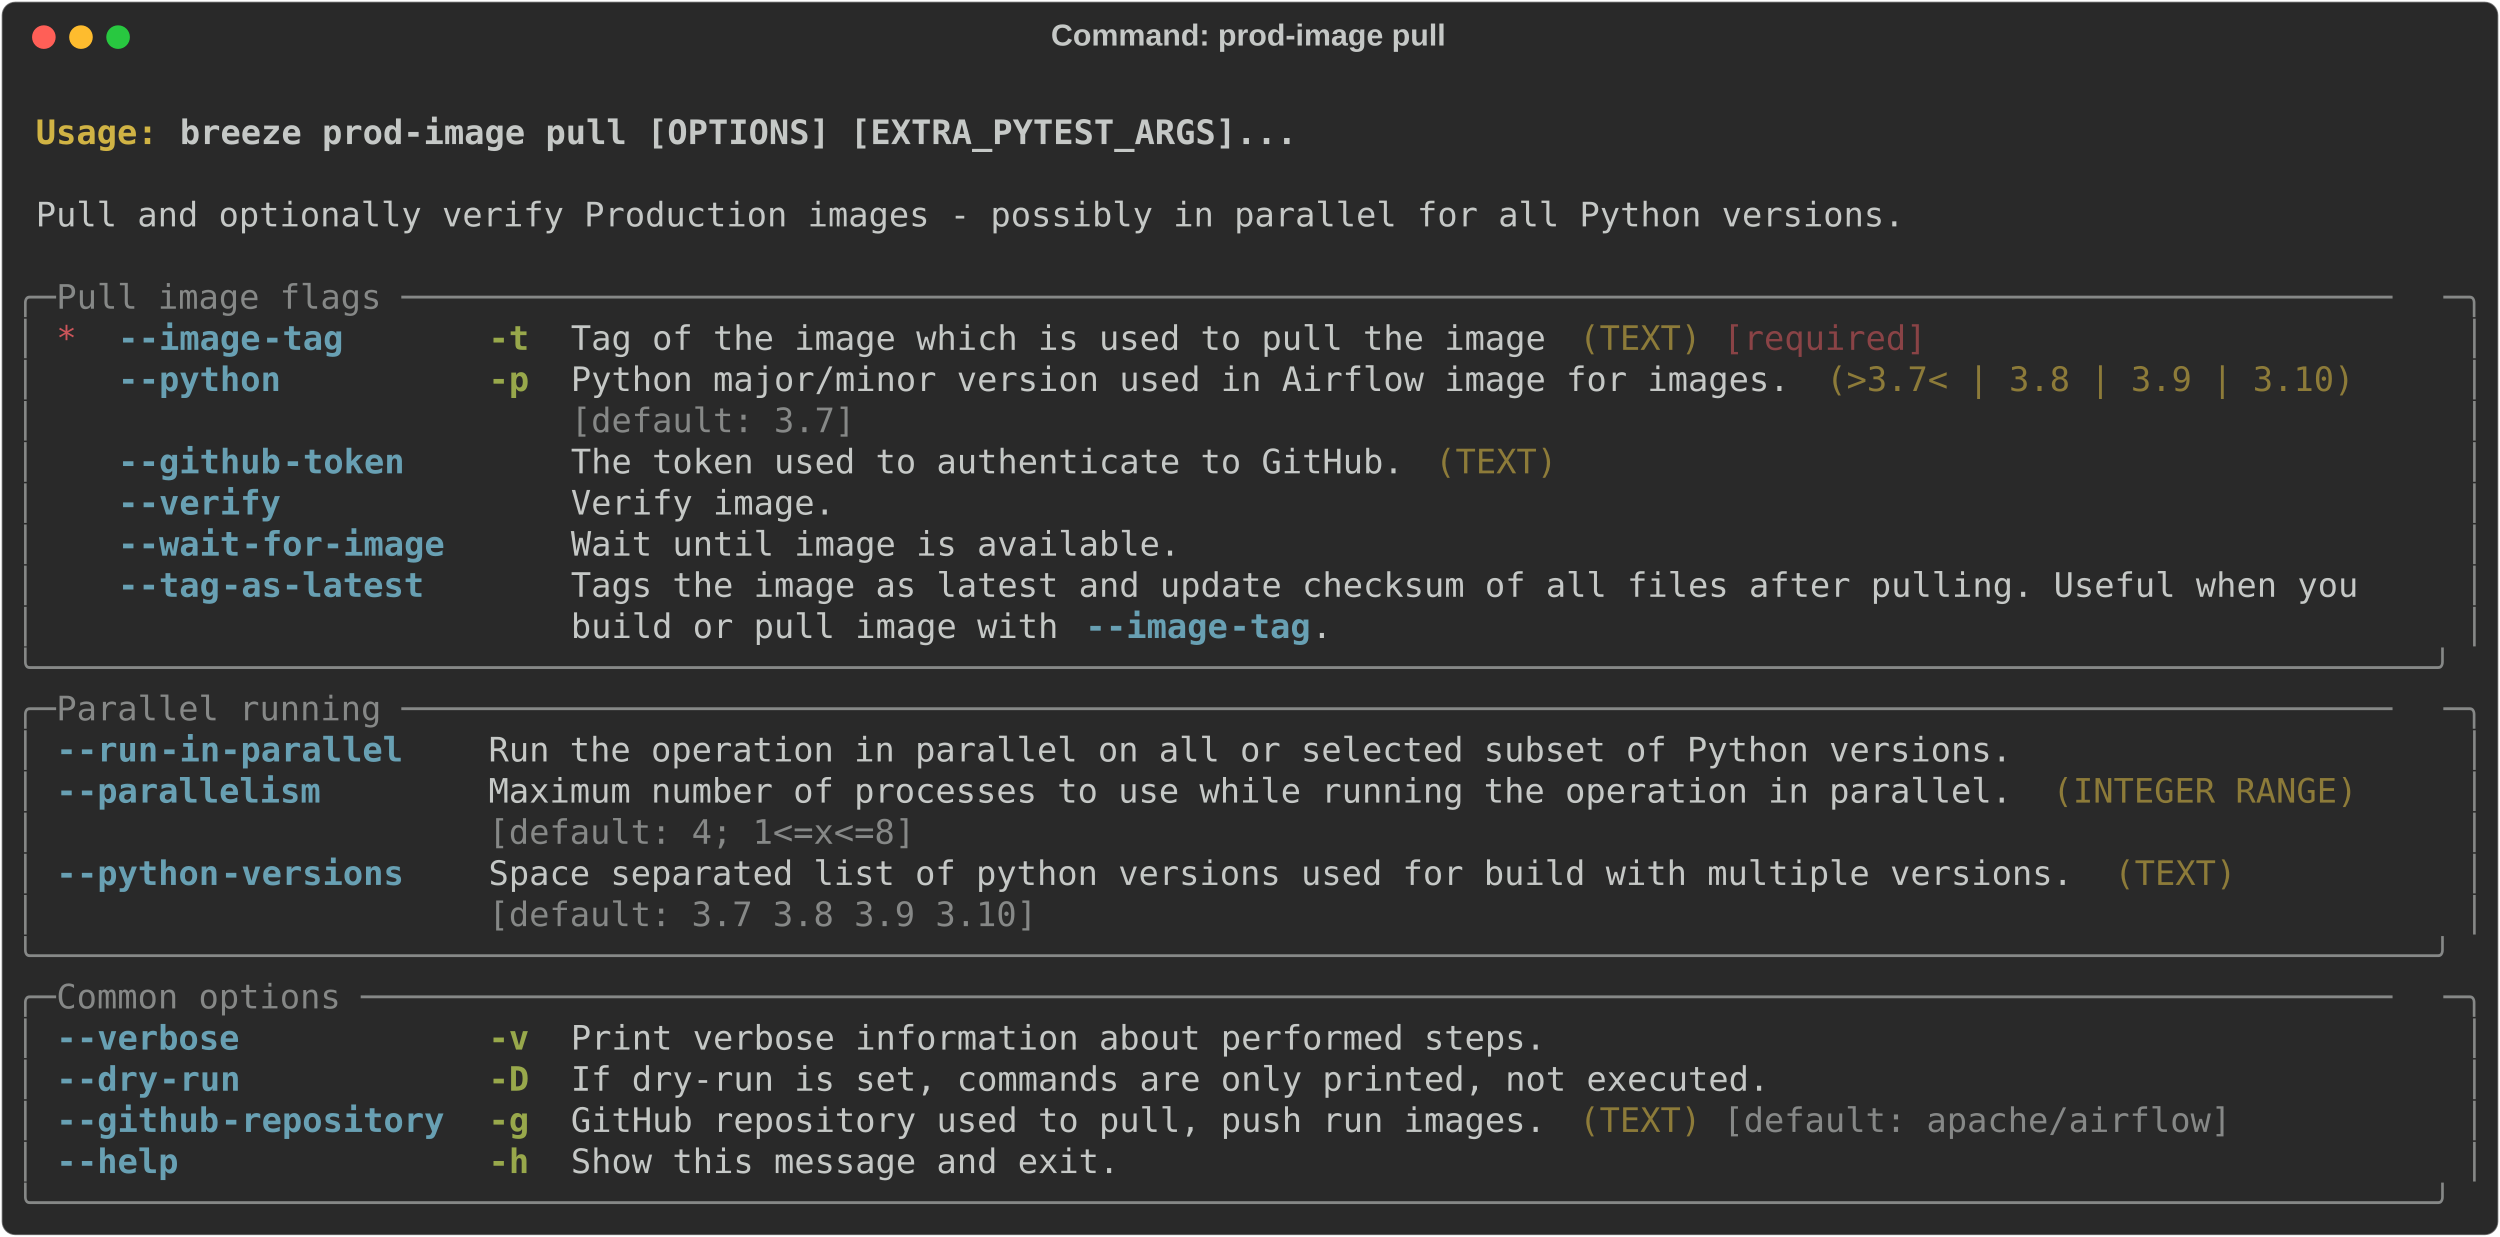
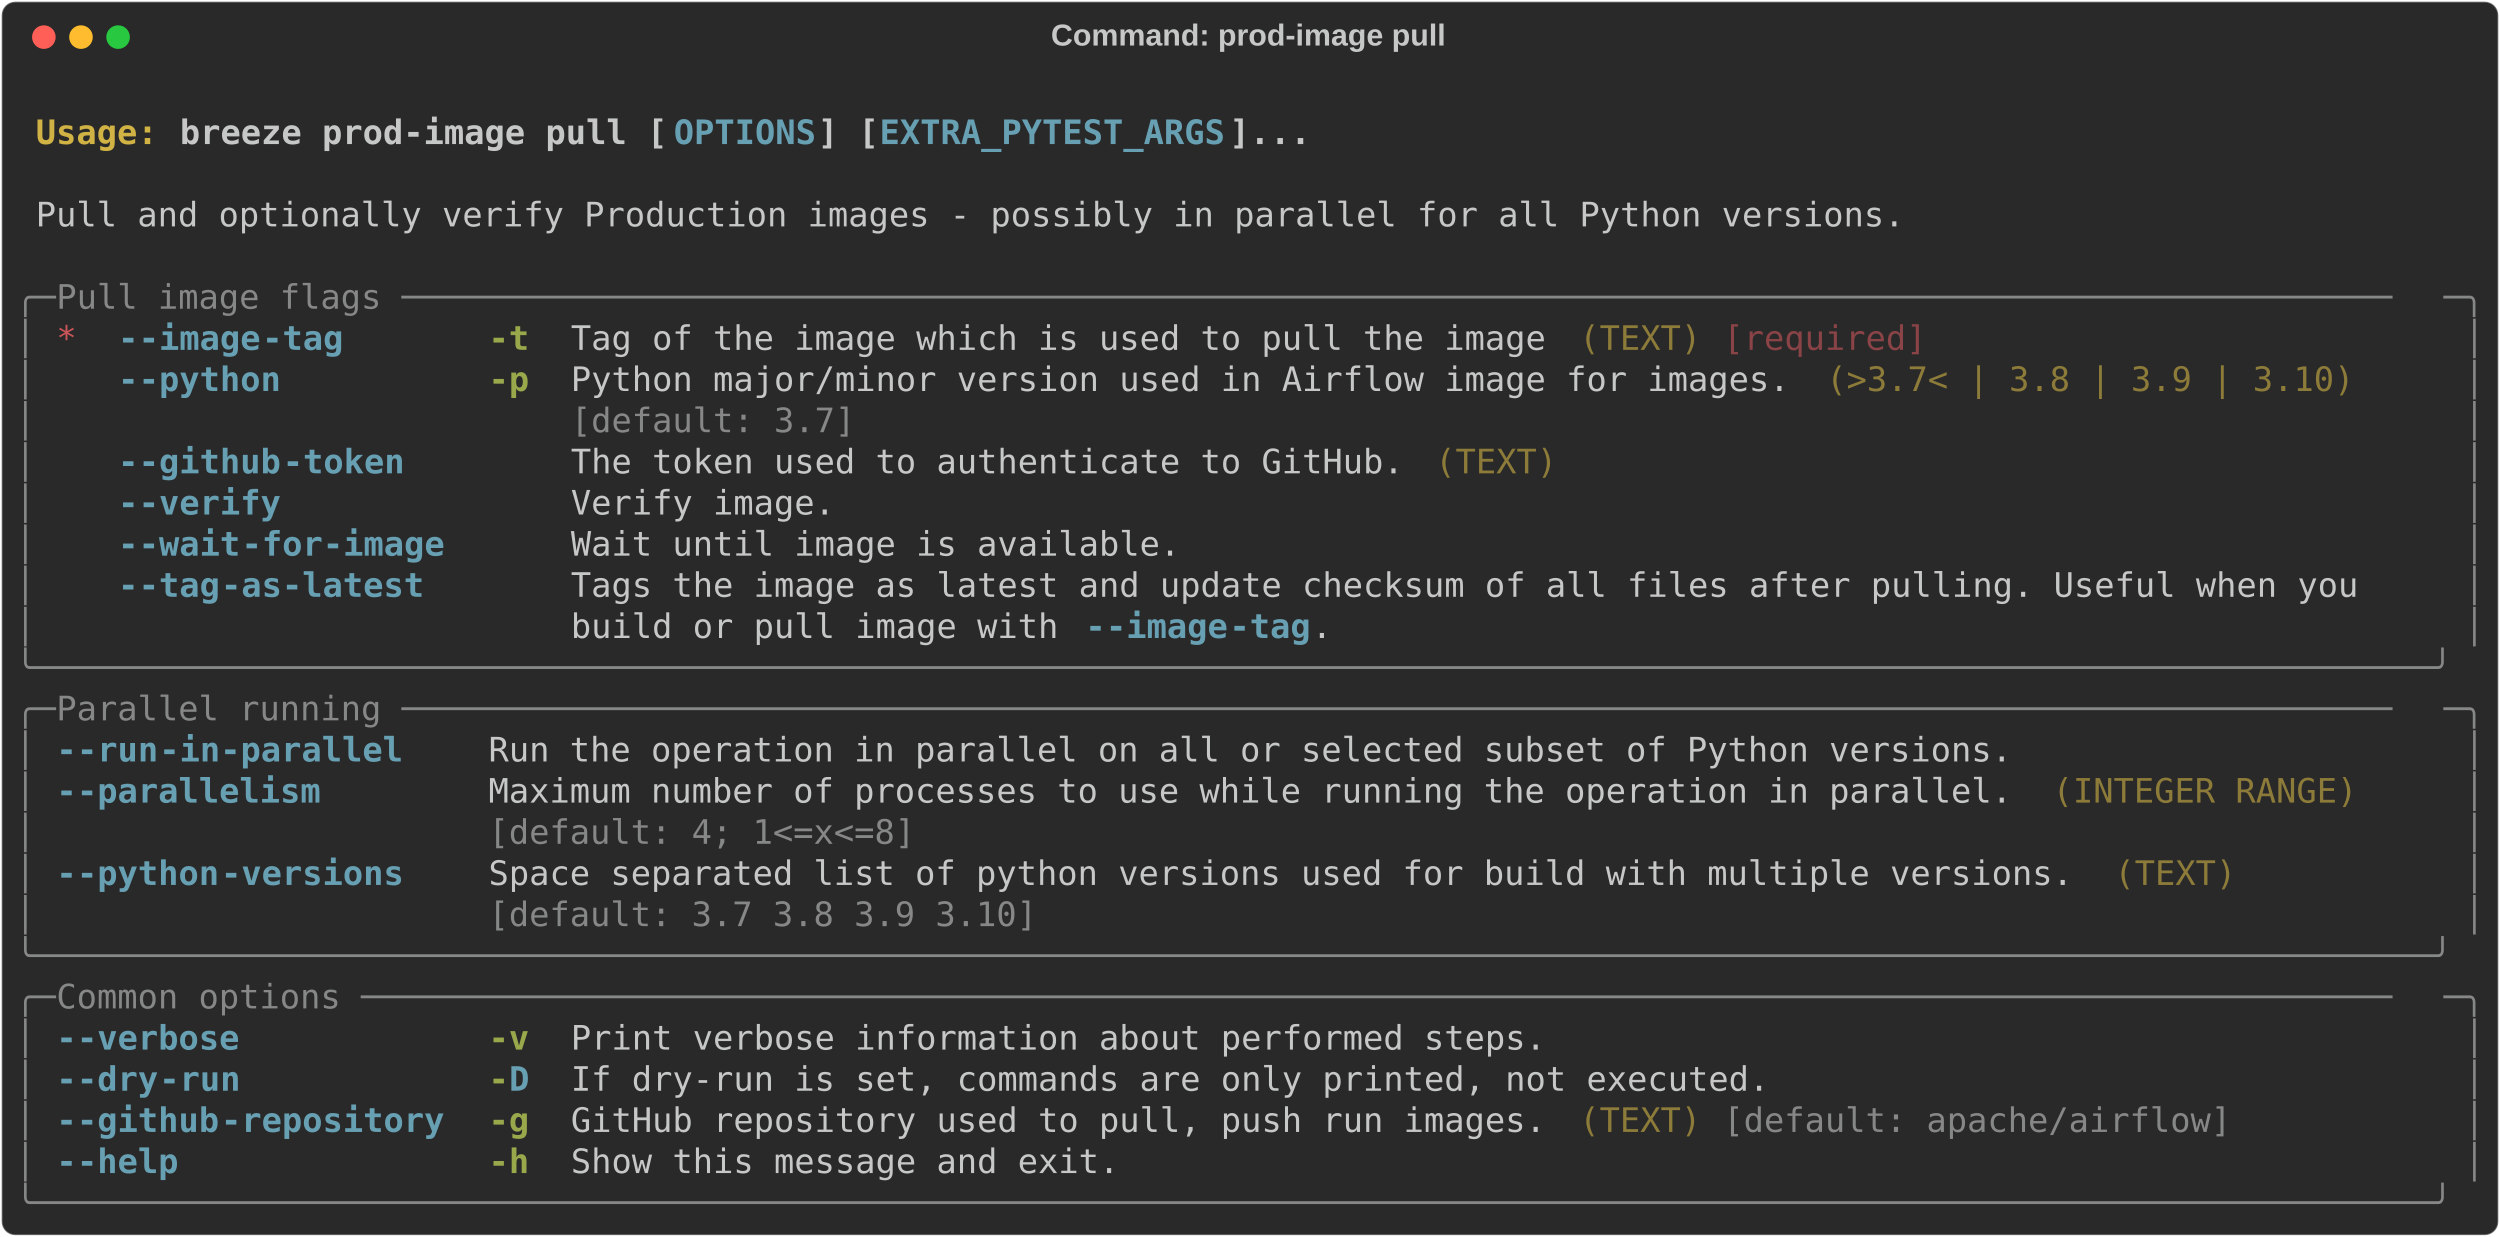
<svg xmlns="http://www.w3.org/2000/svg" class="rich-terminal" viewBox="0 0 1482 733.2">
  <style>

    @font-face {
        font-family: "Fira Code";
        src: local("FiraCode-Regular"),
                url("https://cdnjs.cloudflare.com/ajax/libs/firacode/6.2.0/woff2/FiraCode-Regular.woff2") format("woff2"),
                url("https://cdnjs.cloudflare.com/ajax/libs/firacode/6.2.0/woff/FiraCode-Regular.woff") format("woff");
        font-style: normal;
        font-weight: 400;
    }
    @font-face {
        font-family: "Fira Code";
        src: local("FiraCode-Bold"),
                url("https://cdnjs.cloudflare.com/ajax/libs/firacode/6.2.0/woff2/FiraCode-Bold.woff2") format("woff2"),
                url("https://cdnjs.cloudflare.com/ajax/libs/firacode/6.2.0/woff/FiraCode-Bold.woff") format("woff");
        font-style: bold;
        font-weight: 700;
    }

    .terminal-611900974-matrix {
        font-family: Fira Code, monospace;
        font-size: 20px;
        line-height: 24.4px;
        font-variant-east-asian: full-width;
    }

    .terminal-611900974-title {
        font-size: 18px;
        font-weight: bold;
        font-family: arial;
    }

    .terminal-611900974-r1 { fill: #c5c8c6;font-weight: bold }
.terminal-611900974-r2 { fill: #c5c8c6 }
.terminal-611900974-r3 { fill: #d0b344;font-weight: bold }
- .terminal-611900974-r4 { fill: #868887 }
- .terminal-611900974-r5 { fill: #cc555a }
- .terminal-611900974-r6 { fill: #68a0b3;font-weight: bold }
+ .terminal-611900974-r4 { fill: #68a0b3;font-weight: bold }
+ .terminal-611900974-r5 { fill: #868887 }
+ .terminal-611900974-r6 { fill: #cc555a }
.terminal-611900974-r7 { fill: #98a84b;font-weight: bold }
.terminal-611900974-r8 { fill: #8d7b39 }
.terminal-611900974-r9 { fill: #8a4346 }
    </style>
  <defs>
    <clipPath id="terminal-611900974-clip-terminal">
      <rect x="0" y="0" width="1463.0" height="682.2" />
    </clipPath>
    <clipPath id="terminal-611900974-line-0">
      <rect x="0" y="1.5" width="1464" height="24.65" />
    </clipPath>
    <clipPath id="terminal-611900974-line-1">
      <rect x="0" y="25.9" width="1464" height="24.65" />
    </clipPath>
    <clipPath id="terminal-611900974-line-2">
      <rect x="0" y="50.3" width="1464" height="24.65" />
    </clipPath>
    <clipPath id="terminal-611900974-line-3">
      <rect x="0" y="74.7" width="1464" height="24.65" />
    </clipPath>
    <clipPath id="terminal-611900974-line-4">
      <rect x="0" y="99.1" width="1464" height="24.65" />
    </clipPath>
    <clipPath id="terminal-611900974-line-5">
      <rect x="0" y="123.5" width="1464" height="24.65" />
    </clipPath>
    <clipPath id="terminal-611900974-line-6">
      <rect x="0" y="147.9" width="1464" height="24.65" />
    </clipPath>
    <clipPath id="terminal-611900974-line-7">
      <rect x="0" y="172.3" width="1464" height="24.65" />
    </clipPath>
    <clipPath id="terminal-611900974-line-8">
      <rect x="0" y="196.7" width="1464" height="24.65" />
    </clipPath>
    <clipPath id="terminal-611900974-line-9">
      <rect x="0" y="221.1" width="1464" height="24.65" />
    </clipPath>
    <clipPath id="terminal-611900974-line-10">
      <rect x="0" y="245.5" width="1464" height="24.65" />
    </clipPath>
    <clipPath id="terminal-611900974-line-11">
      <rect x="0" y="269.9" width="1464" height="24.65" />
    </clipPath>
    <clipPath id="terminal-611900974-line-12">
      <rect x="0" y="294.3" width="1464" height="24.65" />
    </clipPath>
    <clipPath id="terminal-611900974-line-13">
      <rect x="0" y="318.7" width="1464" height="24.65" />
    </clipPath>
    <clipPath id="terminal-611900974-line-14">
      <rect x="0" y="343.1" width="1464" height="24.65" />
    </clipPath>
    <clipPath id="terminal-611900974-line-15">
      <rect x="0" y="367.5" width="1464" height="24.65" />
    </clipPath>
    <clipPath id="terminal-611900974-line-16">
      <rect x="0" y="391.9" width="1464" height="24.65" />
    </clipPath>
    <clipPath id="terminal-611900974-line-17">
      <rect x="0" y="416.3" width="1464" height="24.65" />
    </clipPath>
    <clipPath id="terminal-611900974-line-18">
      <rect x="0" y="440.7" width="1464" height="24.65" />
    </clipPath>
    <clipPath id="terminal-611900974-line-19">
      <rect x="0" y="465.1" width="1464" height="24.65" />
    </clipPath>
    <clipPath id="terminal-611900974-line-20">
      <rect x="0" y="489.5" width="1464" height="24.65" />
    </clipPath>
    <clipPath id="terminal-611900974-line-21">
      <rect x="0" y="513.9" width="1464" height="24.65" />
    </clipPath>
    <clipPath id="terminal-611900974-line-22">
      <rect x="0" y="538.3" width="1464" height="24.65" />
    </clipPath>
    <clipPath id="terminal-611900974-line-23">
      <rect x="0" y="562.7" width="1464" height="24.65" />
    </clipPath>
    <clipPath id="terminal-611900974-line-24">
      <rect x="0" y="587.1" width="1464" height="24.65" />
    </clipPath>
    <clipPath id="terminal-611900974-line-25">
      <rect x="0" y="611.5" width="1464" height="24.65" />
    </clipPath>
    <clipPath id="terminal-611900974-line-26">
      <rect x="0" y="635.9" width="1464" height="24.65" />
    </clipPath>
  </defs>
  <rect fill="#292929" stroke="rgba(255,255,255,0.35)" stroke-width="1" x="1" y="1" width="1480" height="731.2" rx="8" />
  <text class="terminal-611900974-title" fill="#c5c8c6" text-anchor="middle" x="740" y="27">Command: prod-image pull</text>
  <g transform="translate(26,22)">
    <circle cx="0" cy="0" r="7" fill="#ff5f57" />
    <circle cx="22" cy="0" r="7" fill="#febc2e" />
    <circle cx="44" cy="0" r="7" fill="#28c840" />
  </g>
  <g transform="translate(9, 41)" clip-path="url(#terminal-611900974-clip-terminal)">
    <g class="terminal-611900974-matrix">
      <text class="terminal-611900974-r2" x="1464" y="20" textLength="12.2" clip-path="url(#terminal-611900974-line-0)">
</text>
      <text class="terminal-611900974-r3" x="12.2" y="44.4" textLength="85.4" clip-path="url(#terminal-611900974-line-1)">Usage: </text>
-       <text class="terminal-611900974-r1" x="97.6" y="44.4" textLength="671" clip-path="url(#terminal-611900974-line-1)">breeze prod-image pull [OPTIONS] [EXTRA_PYTEST_ARGS]...</text>
+       <text class="terminal-611900974-r1" x="97.6" y="44.4" textLength="292.8" clip-path="url(#terminal-611900974-line-1)">breeze prod-image pull [</text>
+       <text class="terminal-611900974-r4" x="390.4" y="44.4" textLength="85.4" clip-path="url(#terminal-611900974-line-1)">OPTIONS</text>
+       <text class="terminal-611900974-r1" x="475.8" y="44.4" textLength="36.6" clip-path="url(#terminal-611900974-line-1)">] [</text>
+       <text class="terminal-611900974-r4" x="512.4" y="44.4" textLength="207.4" clip-path="url(#terminal-611900974-line-1)">EXTRA_PYTEST_ARGS</text>
+       <text class="terminal-611900974-r1" x="719.8" y="44.4" textLength="48.8" clip-path="url(#terminal-611900974-line-1)">]...</text>
      <text class="terminal-611900974-r2" x="1464" y="44.4" textLength="12.2" clip-path="url(#terminal-611900974-line-1)">
</text>
      <text class="terminal-611900974-r2" x="1464" y="68.8" textLength="12.2" clip-path="url(#terminal-611900974-line-2)">
</text>
      <text class="terminal-611900974-r2" x="12.2" y="93.2" textLength="1122.4" clip-path="url(#terminal-611900974-line-3)">Pull and optionally verify Production images - possibly in parallel for all Python versions.</text>
      <text class="terminal-611900974-r2" x="1464" y="93.2" textLength="12.2" clip-path="url(#terminal-611900974-line-3)">
</text>
      <text class="terminal-611900974-r2" x="1464" y="117.6" textLength="12.2" clip-path="url(#terminal-611900974-line-4)">
</text>
-       <text class="terminal-611900974-r4" x="0" y="142" textLength="24.4" clip-path="url(#terminal-611900974-line-5)">╭─</text>
-       <text class="terminal-611900974-r4" x="24.4" y="142" textLength="1415.2" clip-path="url(#terminal-611900974-line-5)"> Pull image flags ──────────────────────────────────────────────────────────────────────────────────────────────────</text>
-       <text class="terminal-611900974-r4" x="1439.6" y="142" textLength="24.4" clip-path="url(#terminal-611900974-line-5)">─╮</text>
+       <text class="terminal-611900974-r5" x="0" y="142" textLength="24.4" clip-path="url(#terminal-611900974-line-5)">╭─</text>
+       <text class="terminal-611900974-r5" x="24.4" y="142" textLength="1415.2" clip-path="url(#terminal-611900974-line-5)"> Pull image flags ──────────────────────────────────────────────────────────────────────────────────────────────────</text>
+       <text class="terminal-611900974-r5" x="1439.6" y="142" textLength="24.4" clip-path="url(#terminal-611900974-line-5)">─╮</text>
      <text class="terminal-611900974-r2" x="1464" y="142" textLength="12.2" clip-path="url(#terminal-611900974-line-5)">
</text>
-       <text class="terminal-611900974-r4" x="0" y="166.4" textLength="12.2" clip-path="url(#terminal-611900974-line-6)">│</text>
-       <text class="terminal-611900974-r5" x="24.4" y="166.4" textLength="12.2" clip-path="url(#terminal-611900974-line-6)">*</text>
-       <text class="terminal-611900974-r6" x="61" y="166.4" textLength="12.2" clip-path="url(#terminal-611900974-line-6)">-</text>
-       <text class="terminal-611900974-r6" x="73.2" y="166.4" textLength="73.2" clip-path="url(#terminal-611900974-line-6)">-image</text>
-       <text class="terminal-611900974-r6" x="146.4" y="166.4" textLength="48.8" clip-path="url(#terminal-611900974-line-6)">-tag</text>
+       <text class="terminal-611900974-r5" x="0" y="166.4" textLength="12.2" clip-path="url(#terminal-611900974-line-6)">│</text>
+       <text class="terminal-611900974-r6" x="24.4" y="166.4" textLength="12.2" clip-path="url(#terminal-611900974-line-6)">*</text>
+       <text class="terminal-611900974-r4" x="61" y="166.4" textLength="12.2" clip-path="url(#terminal-611900974-line-6)">-</text>
+       <text class="terminal-611900974-r4" x="73.2" y="166.4" textLength="73.2" clip-path="url(#terminal-611900974-line-6)">-image</text>
+       <text class="terminal-611900974-r4" x="146.4" y="166.4" textLength="48.8" clip-path="url(#terminal-611900974-line-6)">-tag</text>
      <text class="terminal-611900974-r7" x="280.6" y="166.4" textLength="24.4" clip-path="url(#terminal-611900974-line-6)">-t</text>
      <text class="terminal-611900974-r2" x="329.4" y="166.4" textLength="585.6" clip-path="url(#terminal-611900974-line-6)">Tag of the image which is used to pull the image</text>
      <text class="terminal-611900974-r8" x="927.2" y="166.4" textLength="73.2" clip-path="url(#terminal-611900974-line-6)">(TEXT)</text>
      <text class="terminal-611900974-r9" x="1012.6" y="166.4" textLength="122" clip-path="url(#terminal-611900974-line-6)">[required]</text>
-       <text class="terminal-611900974-r4" x="1451.8" y="166.4" textLength="12.2" clip-path="url(#terminal-611900974-line-6)">│</text>
+       <text class="terminal-611900974-r5" x="1451.8" y="166.4" textLength="12.2" clip-path="url(#terminal-611900974-line-6)">│</text>
      <text class="terminal-611900974-r2" x="1464" y="166.4" textLength="12.2" clip-path="url(#terminal-611900974-line-6)">
</text>
-       <text class="terminal-611900974-r4" x="0" y="190.8" textLength="12.2" clip-path="url(#terminal-611900974-line-7)">│</text>
-       <text class="terminal-611900974-r6" x="61" y="190.8" textLength="12.2" clip-path="url(#terminal-611900974-line-7)">-</text>
-       <text class="terminal-611900974-r6" x="73.2" y="190.8" textLength="85.4" clip-path="url(#terminal-611900974-line-7)">-python</text>
+       <text class="terminal-611900974-r5" x="0" y="190.8" textLength="12.2" clip-path="url(#terminal-611900974-line-7)">│</text>
+       <text class="terminal-611900974-r4" x="61" y="190.8" textLength="12.2" clip-path="url(#terminal-611900974-line-7)">-</text>
+       <text class="terminal-611900974-r4" x="73.2" y="190.8" textLength="85.4" clip-path="url(#terminal-611900974-line-7)">-python</text>
      <text class="terminal-611900974-r7" x="280.6" y="190.8" textLength="24.4" clip-path="url(#terminal-611900974-line-7)">-p</text>
      <text class="terminal-611900974-r2" x="329.4" y="190.8" textLength="732" clip-path="url(#terminal-611900974-line-7)">Python major/minor version used in Airflow image for images.</text>
      <text class="terminal-611900974-r8" x="1073.6" y="190.8" textLength="317.2" clip-path="url(#terminal-611900974-line-7)">(&gt;3.7&lt; | 3.8 | 3.9 | 3.10)</text>
-       <text class="terminal-611900974-r4" x="1451.8" y="190.8" textLength="12.2" clip-path="url(#terminal-611900974-line-7)">│</text>
+       <text class="terminal-611900974-r5" x="1451.8" y="190.8" textLength="12.2" clip-path="url(#terminal-611900974-line-7)">│</text>
      <text class="terminal-611900974-r2" x="1464" y="190.8" textLength="12.2" clip-path="url(#terminal-611900974-line-7)">
</text>
-       <text class="terminal-611900974-r4" x="0" y="215.2" textLength="12.2" clip-path="url(#terminal-611900974-line-8)">│</text>
-       <text class="terminal-611900974-r4" x="329.4" y="215.2" textLength="732" clip-path="url(#terminal-611900974-line-8)">[default: 3.7]                                              </text>
-       <text class="terminal-611900974-r4" x="1451.8" y="215.2" textLength="12.2" clip-path="url(#terminal-611900974-line-8)">│</text>
+       <text class="terminal-611900974-r5" x="0" y="215.2" textLength="12.2" clip-path="url(#terminal-611900974-line-8)">│</text>
+       <text class="terminal-611900974-r5" x="329.4" y="215.2" textLength="732" clip-path="url(#terminal-611900974-line-8)">[default: 3.7]                                              </text>
+       <text class="terminal-611900974-r5" x="1451.8" y="215.2" textLength="12.2" clip-path="url(#terminal-611900974-line-8)">│</text>
      <text class="terminal-611900974-r2" x="1464" y="215.2" textLength="12.2" clip-path="url(#terminal-611900974-line-8)">
</text>
-       <text class="terminal-611900974-r4" x="0" y="239.6" textLength="12.2" clip-path="url(#terminal-611900974-line-9)">│</text>
-       <text class="terminal-611900974-r6" x="61" y="239.6" textLength="12.2" clip-path="url(#terminal-611900974-line-9)">-</text>
-       <text class="terminal-611900974-r6" x="73.2" y="239.6" textLength="85.4" clip-path="url(#terminal-611900974-line-9)">-github</text>
-       <text class="terminal-611900974-r6" x="158.6" y="239.6" textLength="73.2" clip-path="url(#terminal-611900974-line-9)">-token</text>
+       <text class="terminal-611900974-r5" x="0" y="239.6" textLength="12.2" clip-path="url(#terminal-611900974-line-9)">│</text>
+       <text class="terminal-611900974-r4" x="61" y="239.6" textLength="12.2" clip-path="url(#terminal-611900974-line-9)">-</text>
+       <text class="terminal-611900974-r4" x="73.2" y="239.6" textLength="85.4" clip-path="url(#terminal-611900974-line-9)">-github</text>
+       <text class="terminal-611900974-r4" x="158.6" y="239.6" textLength="73.2" clip-path="url(#terminal-611900974-line-9)">-token</text>
      <text class="terminal-611900974-r2" x="329.4" y="239.6" textLength="500.2" clip-path="url(#terminal-611900974-line-9)">The token used to authenticate to GitHub.</text>
      <text class="terminal-611900974-r8" x="841.8" y="239.6" textLength="73.2" clip-path="url(#terminal-611900974-line-9)">(TEXT)</text>
-       <text class="terminal-611900974-r4" x="1451.8" y="239.6" textLength="12.2" clip-path="url(#terminal-611900974-line-9)">│</text>
+       <text class="terminal-611900974-r5" x="1451.8" y="239.6" textLength="12.2" clip-path="url(#terminal-611900974-line-9)">│</text>
      <text class="terminal-611900974-r2" x="1464" y="239.6" textLength="12.2" clip-path="url(#terminal-611900974-line-9)">
</text>
-       <text class="terminal-611900974-r4" x="0" y="264" textLength="12.2" clip-path="url(#terminal-611900974-line-10)">│</text>
-       <text class="terminal-611900974-r6" x="61" y="264" textLength="12.2" clip-path="url(#terminal-611900974-line-10)">-</text>
-       <text class="terminal-611900974-r6" x="73.2" y="264" textLength="85.4" clip-path="url(#terminal-611900974-line-10)">-verify</text>
+       <text class="terminal-611900974-r5" x="0" y="264" textLength="12.2" clip-path="url(#terminal-611900974-line-10)">│</text>
+       <text class="terminal-611900974-r4" x="61" y="264" textLength="12.2" clip-path="url(#terminal-611900974-line-10)">-</text>
+       <text class="terminal-611900974-r4" x="73.2" y="264" textLength="85.4" clip-path="url(#terminal-611900974-line-10)">-verify</text>
      <text class="terminal-611900974-r2" x="329.4" y="264" textLength="158.6" clip-path="url(#terminal-611900974-line-10)">Verify image.</text>
-       <text class="terminal-611900974-r4" x="1451.8" y="264" textLength="12.2" clip-path="url(#terminal-611900974-line-10)">│</text>
+       <text class="terminal-611900974-r5" x="1451.8" y="264" textLength="12.2" clip-path="url(#terminal-611900974-line-10)">│</text>
      <text class="terminal-611900974-r2" x="1464" y="264" textLength="12.2" clip-path="url(#terminal-611900974-line-10)">
</text>
-       <text class="terminal-611900974-r4" x="0" y="288.4" textLength="12.2" clip-path="url(#terminal-611900974-line-11)">│</text>
-       <text class="terminal-611900974-r6" x="61" y="288.4" textLength="12.2" clip-path="url(#terminal-611900974-line-11)">-</text>
-       <text class="terminal-611900974-r6" x="73.2" y="288.4" textLength="61" clip-path="url(#terminal-611900974-line-11)">-wait</text>
-       <text class="terminal-611900974-r6" x="134.2" y="288.4" textLength="122" clip-path="url(#terminal-611900974-line-11)">-for-image</text>
+       <text class="terminal-611900974-r5" x="0" y="288.4" textLength="12.2" clip-path="url(#terminal-611900974-line-11)">│</text>
+       <text class="terminal-611900974-r4" x="61" y="288.4" textLength="12.2" clip-path="url(#terminal-611900974-line-11)">-</text>
+       <text class="terminal-611900974-r4" x="73.2" y="288.4" textLength="61" clip-path="url(#terminal-611900974-line-11)">-wait</text>
+       <text class="terminal-611900974-r4" x="134.2" y="288.4" textLength="122" clip-path="url(#terminal-611900974-line-11)">-for-image</text>
      <text class="terminal-611900974-r2" x="329.4" y="288.4" textLength="366" clip-path="url(#terminal-611900974-line-11)">Wait until image is available.</text>
-       <text class="terminal-611900974-r4" x="1451.8" y="288.4" textLength="12.2" clip-path="url(#terminal-611900974-line-11)">│</text>
+       <text class="terminal-611900974-r5" x="1451.8" y="288.4" textLength="12.2" clip-path="url(#terminal-611900974-line-11)">│</text>
      <text class="terminal-611900974-r2" x="1464" y="288.4" textLength="12.2" clip-path="url(#terminal-611900974-line-11)">
</text>
-       <text class="terminal-611900974-r4" x="0" y="312.8" textLength="12.2" clip-path="url(#terminal-611900974-line-12)">│</text>
-       <text class="terminal-611900974-r6" x="61" y="312.8" textLength="12.2" clip-path="url(#terminal-611900974-line-12)">-</text>
-       <text class="terminal-611900974-r6" x="73.2" y="312.8" textLength="48.8" clip-path="url(#terminal-611900974-line-12)">-tag</text>
-       <text class="terminal-611900974-r6" x="122" y="312.8" textLength="122" clip-path="url(#terminal-611900974-line-12)">-as-latest</text>
+       <text class="terminal-611900974-r5" x="0" y="312.8" textLength="12.2" clip-path="url(#terminal-611900974-line-12)">│</text>
+       <text class="terminal-611900974-r4" x="61" y="312.8" textLength="12.2" clip-path="url(#terminal-611900974-line-12)">-</text>
+       <text class="terminal-611900974-r4" x="73.2" y="312.8" textLength="48.8" clip-path="url(#terminal-611900974-line-12)">-tag</text>
+       <text class="terminal-611900974-r4" x="122" y="312.8" textLength="122" clip-path="url(#terminal-611900974-line-12)">-as-latest</text>
      <text class="terminal-611900974-r2" x="329.4" y="312.8" textLength="1110.2" clip-path="url(#terminal-611900974-line-12)">Tags the image as latest and update checksum of all files after pulling. Useful when you   </text>
-       <text class="terminal-611900974-r4" x="1451.8" y="312.8" textLength="12.2" clip-path="url(#terminal-611900974-line-12)">│</text>
+       <text class="terminal-611900974-r5" x="1451.8" y="312.8" textLength="12.2" clip-path="url(#terminal-611900974-line-12)">│</text>
      <text class="terminal-611900974-r2" x="1464" y="312.8" textLength="12.2" clip-path="url(#terminal-611900974-line-12)">
</text>
-       <text class="terminal-611900974-r4" x="0" y="337.2" textLength="12.2" clip-path="url(#terminal-611900974-line-13)">│</text>
+       <text class="terminal-611900974-r5" x="0" y="337.2" textLength="12.2" clip-path="url(#terminal-611900974-line-13)">│</text>
      <text class="terminal-611900974-r2" x="329.4" y="337.2" textLength="305" clip-path="url(#terminal-611900974-line-13)">build or pull image with </text>
-       <text class="terminal-611900974-r6" x="634.4" y="337.2" textLength="12.2" clip-path="url(#terminal-611900974-line-13)">-</text>
-       <text class="terminal-611900974-r6" x="646.6" y="337.2" textLength="73.2" clip-path="url(#terminal-611900974-line-13)">-image</text>
-       <text class="terminal-611900974-r6" x="719.8" y="337.2" textLength="48.8" clip-path="url(#terminal-611900974-line-13)">-tag</text>
+       <text class="terminal-611900974-r4" x="634.4" y="337.2" textLength="12.2" clip-path="url(#terminal-611900974-line-13)">-</text>
+       <text class="terminal-611900974-r4" x="646.6" y="337.2" textLength="73.2" clip-path="url(#terminal-611900974-line-13)">-image</text>
+       <text class="terminal-611900974-r4" x="719.8" y="337.2" textLength="48.8" clip-path="url(#terminal-611900974-line-13)">-tag</text>
      <text class="terminal-611900974-r2" x="768.6" y="337.2" textLength="671" clip-path="url(#terminal-611900974-line-13)">.                                                      </text>
-       <text class="terminal-611900974-r4" x="1451.8" y="337.2" textLength="12.2" clip-path="url(#terminal-611900974-line-13)">│</text>
+       <text class="terminal-611900974-r5" x="1451.8" y="337.2" textLength="12.2" clip-path="url(#terminal-611900974-line-13)">│</text>
      <text class="terminal-611900974-r2" x="1464" y="337.2" textLength="12.2" clip-path="url(#terminal-611900974-line-13)">
</text>
-       <text class="terminal-611900974-r4" x="0" y="361.6" textLength="1464" clip-path="url(#terminal-611900974-line-14)">╰──────────────────────────────────────────────────────────────────────────────────────────────────────────────────────╯</text>
+       <text class="terminal-611900974-r5" x="0" y="361.6" textLength="1464" clip-path="url(#terminal-611900974-line-14)">╰──────────────────────────────────────────────────────────────────────────────────────────────────────────────────────╯</text>
      <text class="terminal-611900974-r2" x="1464" y="361.6" textLength="12.2" clip-path="url(#terminal-611900974-line-14)">
</text>
-       <text class="terminal-611900974-r4" x="0" y="386" textLength="24.4" clip-path="url(#terminal-611900974-line-15)">╭─</text>
-       <text class="terminal-611900974-r4" x="24.4" y="386" textLength="1415.2" clip-path="url(#terminal-611900974-line-15)"> Parallel running ──────────────────────────────────────────────────────────────────────────────────────────────────</text>
-       <text class="terminal-611900974-r4" x="1439.6" y="386" textLength="24.4" clip-path="url(#terminal-611900974-line-15)">─╮</text>
+       <text class="terminal-611900974-r5" x="0" y="386" textLength="24.4" clip-path="url(#terminal-611900974-line-15)">╭─</text>
+       <text class="terminal-611900974-r5" x="24.4" y="386" textLength="1415.2" clip-path="url(#terminal-611900974-line-15)"> Parallel running ──────────────────────────────────────────────────────────────────────────────────────────────────</text>
+       <text class="terminal-611900974-r5" x="1439.6" y="386" textLength="24.4" clip-path="url(#terminal-611900974-line-15)">─╮</text>
      <text class="terminal-611900974-r2" x="1464" y="386" textLength="12.2" clip-path="url(#terminal-611900974-line-15)">
</text>
-       <text class="terminal-611900974-r4" x="0" y="410.4" textLength="12.2" clip-path="url(#terminal-611900974-line-16)">│</text>
-       <text class="terminal-611900974-r6" x="24.4" y="410.4" textLength="12.2" clip-path="url(#terminal-611900974-line-16)">-</text>
-       <text class="terminal-611900974-r6" x="36.6" y="410.4" textLength="48.8" clip-path="url(#terminal-611900974-line-16)">-run</text>
-       <text class="terminal-611900974-r6" x="85.4" y="410.4" textLength="146.4" clip-path="url(#terminal-611900974-line-16)">-in-parallel</text>
+       <text class="terminal-611900974-r5" x="0" y="410.4" textLength="12.2" clip-path="url(#terminal-611900974-line-16)">│</text>
+       <text class="terminal-611900974-r4" x="24.4" y="410.4" textLength="12.2" clip-path="url(#terminal-611900974-line-16)">-</text>
+       <text class="terminal-611900974-r4" x="36.6" y="410.4" textLength="48.8" clip-path="url(#terminal-611900974-line-16)">-run</text>
+       <text class="terminal-611900974-r4" x="85.4" y="410.4" textLength="146.4" clip-path="url(#terminal-611900974-line-16)">-in-parallel</text>
      <text class="terminal-611900974-r2" x="280.6" y="410.4" textLength="915" clip-path="url(#terminal-611900974-line-16)">Run the operation in parallel on all or selected subset of Python versions.</text>
-       <text class="terminal-611900974-r4" x="1451.8" y="410.4" textLength="12.2" clip-path="url(#terminal-611900974-line-16)">│</text>
+       <text class="terminal-611900974-r5" x="1451.8" y="410.4" textLength="12.2" clip-path="url(#terminal-611900974-line-16)">│</text>
      <text class="terminal-611900974-r2" x="1464" y="410.4" textLength="12.2" clip-path="url(#terminal-611900974-line-16)">
</text>
-       <text class="terminal-611900974-r4" x="0" y="434.8" textLength="12.2" clip-path="url(#terminal-611900974-line-17)">│</text>
-       <text class="terminal-611900974-r6" x="24.4" y="434.8" textLength="12.2" clip-path="url(#terminal-611900974-line-17)">-</text>
-       <text class="terminal-611900974-r6" x="36.6" y="434.8" textLength="146.4" clip-path="url(#terminal-611900974-line-17)">-parallelism</text>
+       <text class="terminal-611900974-r5" x="0" y="434.8" textLength="12.2" clip-path="url(#terminal-611900974-line-17)">│</text>
+       <text class="terminal-611900974-r4" x="24.4" y="434.8" textLength="12.2" clip-path="url(#terminal-611900974-line-17)">-</text>
+       <text class="terminal-611900974-r4" x="36.6" y="434.8" textLength="146.4" clip-path="url(#terminal-611900974-line-17)">-parallelism</text>
      <text class="terminal-611900974-r2" x="280.6" y="434.8" textLength="915" clip-path="url(#terminal-611900974-line-17)">Maximum number of processes to use while running the operation in parallel.</text>
      <text class="terminal-611900974-r8" x="1207.8" y="434.8" textLength="183" clip-path="url(#terminal-611900974-line-17)">(INTEGER RANGE)</text>
-       <text class="terminal-611900974-r4" x="1451.8" y="434.8" textLength="12.2" clip-path="url(#terminal-611900974-line-17)">│</text>
+       <text class="terminal-611900974-r5" x="1451.8" y="434.8" textLength="12.2" clip-path="url(#terminal-611900974-line-17)">│</text>
      <text class="terminal-611900974-r2" x="1464" y="434.8" textLength="12.2" clip-path="url(#terminal-611900974-line-17)">
</text>
-       <text class="terminal-611900974-r4" x="0" y="459.2" textLength="12.2" clip-path="url(#terminal-611900974-line-18)">│</text>
-       <text class="terminal-611900974-r4" x="280.6" y="459.2" textLength="915" clip-path="url(#terminal-611900974-line-18)">[default: 4; 1&lt;=x&lt;=8]                                                      </text>
-       <text class="terminal-611900974-r4" x="1451.8" y="459.2" textLength="12.2" clip-path="url(#terminal-611900974-line-18)">│</text>
+       <text class="terminal-611900974-r5" x="0" y="459.2" textLength="12.2" clip-path="url(#terminal-611900974-line-18)">│</text>
+       <text class="terminal-611900974-r5" x="280.6" y="459.2" textLength="915" clip-path="url(#terminal-611900974-line-18)">[default: 4; 1&lt;=x&lt;=8]                                                      </text>
+       <text class="terminal-611900974-r5" x="1451.8" y="459.2" textLength="12.2" clip-path="url(#terminal-611900974-line-18)">│</text>
      <text class="terminal-611900974-r2" x="1464" y="459.2" textLength="12.2" clip-path="url(#terminal-611900974-line-18)">
</text>
-       <text class="terminal-611900974-r4" x="0" y="483.6" textLength="12.2" clip-path="url(#terminal-611900974-line-19)">│</text>
-       <text class="terminal-611900974-r6" x="24.4" y="483.6" textLength="12.2" clip-path="url(#terminal-611900974-line-19)">-</text>
-       <text class="terminal-611900974-r6" x="36.6" y="483.6" textLength="85.4" clip-path="url(#terminal-611900974-line-19)">-python</text>
-       <text class="terminal-611900974-r6" x="122" y="483.6" textLength="109.8" clip-path="url(#terminal-611900974-line-19)">-versions</text>
+       <text class="terminal-611900974-r5" x="0" y="483.6" textLength="12.2" clip-path="url(#terminal-611900974-line-19)">│</text>
+       <text class="terminal-611900974-r4" x="24.4" y="483.6" textLength="12.2" clip-path="url(#terminal-611900974-line-19)">-</text>
+       <text class="terminal-611900974-r4" x="36.6" y="483.6" textLength="85.4" clip-path="url(#terminal-611900974-line-19)">-python</text>
+       <text class="terminal-611900974-r4" x="122" y="483.6" textLength="109.8" clip-path="url(#terminal-611900974-line-19)">-versions</text>
      <text class="terminal-611900974-r2" x="280.6" y="483.6" textLength="951.6" clip-path="url(#terminal-611900974-line-19)">Space separated list of python versions used for build with multiple versions.</text>
      <text class="terminal-611900974-r8" x="1244.4" y="483.6" textLength="73.2" clip-path="url(#terminal-611900974-line-19)">(TEXT)</text>
-       <text class="terminal-611900974-r4" x="1451.8" y="483.6" textLength="12.2" clip-path="url(#terminal-611900974-line-19)">│</text>
+       <text class="terminal-611900974-r5" x="1451.8" y="483.6" textLength="12.2" clip-path="url(#terminal-611900974-line-19)">│</text>
      <text class="terminal-611900974-r2" x="1464" y="483.6" textLength="12.2" clip-path="url(#terminal-611900974-line-19)">
</text>
-       <text class="terminal-611900974-r4" x="0" y="508" textLength="12.2" clip-path="url(#terminal-611900974-line-20)">│</text>
-       <text class="terminal-611900974-r4" x="280.6" y="508" textLength="951.6" clip-path="url(#terminal-611900974-line-20)">[default: 3.7 3.8 3.9 3.10]                                                   </text>
-       <text class="terminal-611900974-r4" x="1451.8" y="508" textLength="12.2" clip-path="url(#terminal-611900974-line-20)">│</text>
+       <text class="terminal-611900974-r5" x="0" y="508" textLength="12.2" clip-path="url(#terminal-611900974-line-20)">│</text>
+       <text class="terminal-611900974-r5" x="280.6" y="508" textLength="951.6" clip-path="url(#terminal-611900974-line-20)">[default: 3.7 3.8 3.9 3.10]                                                   </text>
+       <text class="terminal-611900974-r5" x="1451.8" y="508" textLength="12.2" clip-path="url(#terminal-611900974-line-20)">│</text>
      <text class="terminal-611900974-r2" x="1464" y="508" textLength="12.2" clip-path="url(#terminal-611900974-line-20)">
</text>
-       <text class="terminal-611900974-r4" x="0" y="532.4" textLength="1464" clip-path="url(#terminal-611900974-line-21)">╰──────────────────────────────────────────────────────────────────────────────────────────────────────────────────────╯</text>
+       <text class="terminal-611900974-r5" x="0" y="532.4" textLength="1464" clip-path="url(#terminal-611900974-line-21)">╰──────────────────────────────────────────────────────────────────────────────────────────────────────────────────────╯</text>
      <text class="terminal-611900974-r2" x="1464" y="532.4" textLength="12.2" clip-path="url(#terminal-611900974-line-21)">
</text>
-       <text class="terminal-611900974-r4" x="0" y="556.8" textLength="24.4" clip-path="url(#terminal-611900974-line-22)">╭─</text>
-       <text class="terminal-611900974-r4" x="24.4" y="556.8" textLength="1415.2" clip-path="url(#terminal-611900974-line-22)"> Common options ────────────────────────────────────────────────────────────────────────────────────────────────────</text>
-       <text class="terminal-611900974-r4" x="1439.6" y="556.8" textLength="24.4" clip-path="url(#terminal-611900974-line-22)">─╮</text>
+       <text class="terminal-611900974-r5" x="0" y="556.8" textLength="24.4" clip-path="url(#terminal-611900974-line-22)">╭─</text>
+       <text class="terminal-611900974-r5" x="24.4" y="556.8" textLength="1415.2" clip-path="url(#terminal-611900974-line-22)"> Common options ────────────────────────────────────────────────────────────────────────────────────────────────────</text>
+       <text class="terminal-611900974-r5" x="1439.6" y="556.8" textLength="24.4" clip-path="url(#terminal-611900974-line-22)">─╮</text>
      <text class="terminal-611900974-r2" x="1464" y="556.8" textLength="12.2" clip-path="url(#terminal-611900974-line-22)">
</text>
-       <text class="terminal-611900974-r4" x="0" y="581.2" textLength="12.2" clip-path="url(#terminal-611900974-line-23)">│</text>
-       <text class="terminal-611900974-r6" x="24.4" y="581.2" textLength="12.2" clip-path="url(#terminal-611900974-line-23)">-</text>
-       <text class="terminal-611900974-r6" x="36.6" y="581.2" textLength="97.6" clip-path="url(#terminal-611900974-line-23)">-verbose</text>
+       <text class="terminal-611900974-r5" x="0" y="581.2" textLength="12.2" clip-path="url(#terminal-611900974-line-23)">│</text>
+       <text class="terminal-611900974-r4" x="24.4" y="581.2" textLength="12.2" clip-path="url(#terminal-611900974-line-23)">-</text>
+       <text class="terminal-611900974-r4" x="36.6" y="581.2" textLength="97.6" clip-path="url(#terminal-611900974-line-23)">-verbose</text>
      <text class="terminal-611900974-r7" x="280.6" y="581.2" textLength="24.4" clip-path="url(#terminal-611900974-line-23)">-v</text>
      <text class="terminal-611900974-r2" x="329.4" y="581.2" textLength="585.6" clip-path="url(#terminal-611900974-line-23)">Print verbose information about performed steps.</text>
-       <text class="terminal-611900974-r4" x="1451.8" y="581.2" textLength="12.2" clip-path="url(#terminal-611900974-line-23)">│</text>
+       <text class="terminal-611900974-r5" x="1451.8" y="581.2" textLength="12.2" clip-path="url(#terminal-611900974-line-23)">│</text>
      <text class="terminal-611900974-r2" x="1464" y="581.2" textLength="12.2" clip-path="url(#terminal-611900974-line-23)">
</text>
-       <text class="terminal-611900974-r4" x="0" y="605.6" textLength="12.2" clip-path="url(#terminal-611900974-line-24)">│</text>
-       <text class="terminal-611900974-r6" x="24.4" y="605.6" textLength="12.2" clip-path="url(#terminal-611900974-line-24)">-</text>
-       <text class="terminal-611900974-r6" x="36.6" y="605.6" textLength="48.8" clip-path="url(#terminal-611900974-line-24)">-dry</text>
-       <text class="terminal-611900974-r6" x="85.4" y="605.6" textLength="48.8" clip-path="url(#terminal-611900974-line-24)">-run</text>
-       <text class="terminal-611900974-r7" x="280.6" y="605.6" textLength="24.4" clip-path="url(#terminal-611900974-line-24)">-D</text>
+       <text class="terminal-611900974-r5" x="0" y="605.6" textLength="12.2" clip-path="url(#terminal-611900974-line-24)">│</text>
+       <text class="terminal-611900974-r4" x="24.4" y="605.6" textLength="12.2" clip-path="url(#terminal-611900974-line-24)">-</text>
+       <text class="terminal-611900974-r4" x="36.6" y="605.6" textLength="48.8" clip-path="url(#terminal-611900974-line-24)">-dry</text>
+       <text class="terminal-611900974-r4" x="85.4" y="605.6" textLength="48.8" clip-path="url(#terminal-611900974-line-24)">-run</text>
+       <text class="terminal-611900974-r7" x="280.6" y="605.6" textLength="12.2" clip-path="url(#terminal-611900974-line-24)">-</text>
+       <text class="terminal-611900974-r4" x="292.8" y="605.6" textLength="12.2" clip-path="url(#terminal-611900974-line-24)">D</text>
      <text class="terminal-611900974-r2" x="329.4" y="605.6" textLength="719.8" clip-path="url(#terminal-611900974-line-24)">If dry-run is set, commands are only printed, not executed.</text>
-       <text class="terminal-611900974-r4" x="1451.8" y="605.6" textLength="12.2" clip-path="url(#terminal-611900974-line-24)">│</text>
+       <text class="terminal-611900974-r5" x="1451.8" y="605.6" textLength="12.2" clip-path="url(#terminal-611900974-line-24)">│</text>
      <text class="terminal-611900974-r2" x="1464" y="605.6" textLength="12.2" clip-path="url(#terminal-611900974-line-24)">
</text>
-       <text class="terminal-611900974-r4" x="0" y="630" textLength="12.2" clip-path="url(#terminal-611900974-line-25)">│</text>
-       <text class="terminal-611900974-r6" x="24.4" y="630" textLength="12.2" clip-path="url(#terminal-611900974-line-25)">-</text>
-       <text class="terminal-611900974-r6" x="36.6" y="630" textLength="85.4" clip-path="url(#terminal-611900974-line-25)">-github</text>
-       <text class="terminal-611900974-r6" x="122" y="630" textLength="134.2" clip-path="url(#terminal-611900974-line-25)">-repository</text>
+       <text class="terminal-611900974-r5" x="0" y="630" textLength="12.2" clip-path="url(#terminal-611900974-line-25)">│</text>
+       <text class="terminal-611900974-r4" x="24.4" y="630" textLength="12.2" clip-path="url(#terminal-611900974-line-25)">-</text>
+       <text class="terminal-611900974-r4" x="36.6" y="630" textLength="85.4" clip-path="url(#terminal-611900974-line-25)">-github</text>
+       <text class="terminal-611900974-r4" x="122" y="630" textLength="134.2" clip-path="url(#terminal-611900974-line-25)">-repository</text>
      <text class="terminal-611900974-r7" x="280.6" y="630" textLength="24.4" clip-path="url(#terminal-611900974-line-25)">-g</text>
      <text class="terminal-611900974-r2" x="329.4" y="630" textLength="585.6" clip-path="url(#terminal-611900974-line-25)">GitHub repository used to pull, push run images.</text>
      <text class="terminal-611900974-r8" x="927.2" y="630" textLength="73.2" clip-path="url(#terminal-611900974-line-25)">(TEXT)</text>
-       <text class="terminal-611900974-r4" x="1012.6" y="630" textLength="305" clip-path="url(#terminal-611900974-line-25)">[default: apache/airflow]</text>
-       <text class="terminal-611900974-r4" x="1451.8" y="630" textLength="12.2" clip-path="url(#terminal-611900974-line-25)">│</text>
+       <text class="terminal-611900974-r5" x="1012.6" y="630" textLength="305" clip-path="url(#terminal-611900974-line-25)">[default: apache/airflow]</text>
+       <text class="terminal-611900974-r5" x="1451.8" y="630" textLength="12.2" clip-path="url(#terminal-611900974-line-25)">│</text>
      <text class="terminal-611900974-r2" x="1464" y="630" textLength="12.2" clip-path="url(#terminal-611900974-line-25)">
</text>
-       <text class="terminal-611900974-r4" x="0" y="654.4" textLength="12.2" clip-path="url(#terminal-611900974-line-26)">│</text>
-       <text class="terminal-611900974-r6" x="24.4" y="654.4" textLength="12.2" clip-path="url(#terminal-611900974-line-26)">-</text>
-       <text class="terminal-611900974-r6" x="36.6" y="654.4" textLength="61" clip-path="url(#terminal-611900974-line-26)">-help</text>
+       <text class="terminal-611900974-r5" x="0" y="654.4" textLength="12.2" clip-path="url(#terminal-611900974-line-26)">│</text>
+       <text class="terminal-611900974-r4" x="24.4" y="654.4" textLength="12.2" clip-path="url(#terminal-611900974-line-26)">-</text>
+       <text class="terminal-611900974-r4" x="36.6" y="654.4" textLength="61" clip-path="url(#terminal-611900974-line-26)">-help</text>
      <text class="terminal-611900974-r7" x="280.6" y="654.4" textLength="24.4" clip-path="url(#terminal-611900974-line-26)">-h</text>
      <text class="terminal-611900974-r2" x="329.4" y="654.4" textLength="329.4" clip-path="url(#terminal-611900974-line-26)">Show this message and exit.</text>
-       <text class="terminal-611900974-r4" x="1451.8" y="654.4" textLength="12.2" clip-path="url(#terminal-611900974-line-26)">│</text>
+       <text class="terminal-611900974-r5" x="1451.8" y="654.4" textLength="12.2" clip-path="url(#terminal-611900974-line-26)">│</text>
      <text class="terminal-611900974-r2" x="1464" y="654.4" textLength="12.2" clip-path="url(#terminal-611900974-line-26)">
</text>
-       <text class="terminal-611900974-r4" x="0" y="678.8" textLength="1464" clip-path="url(#terminal-611900974-line-27)">╰──────────────────────────────────────────────────────────────────────────────────────────────────────────────────────╯</text>
+       <text class="terminal-611900974-r5" x="0" y="678.8" textLength="1464" clip-path="url(#terminal-611900974-line-27)">╰──────────────────────────────────────────────────────────────────────────────────────────────────────────────────────╯</text>
      <text class="terminal-611900974-r2" x="1464" y="678.8" textLength="12.2" clip-path="url(#terminal-611900974-line-27)">
</text>
    </g>
  </g>
</svg>
